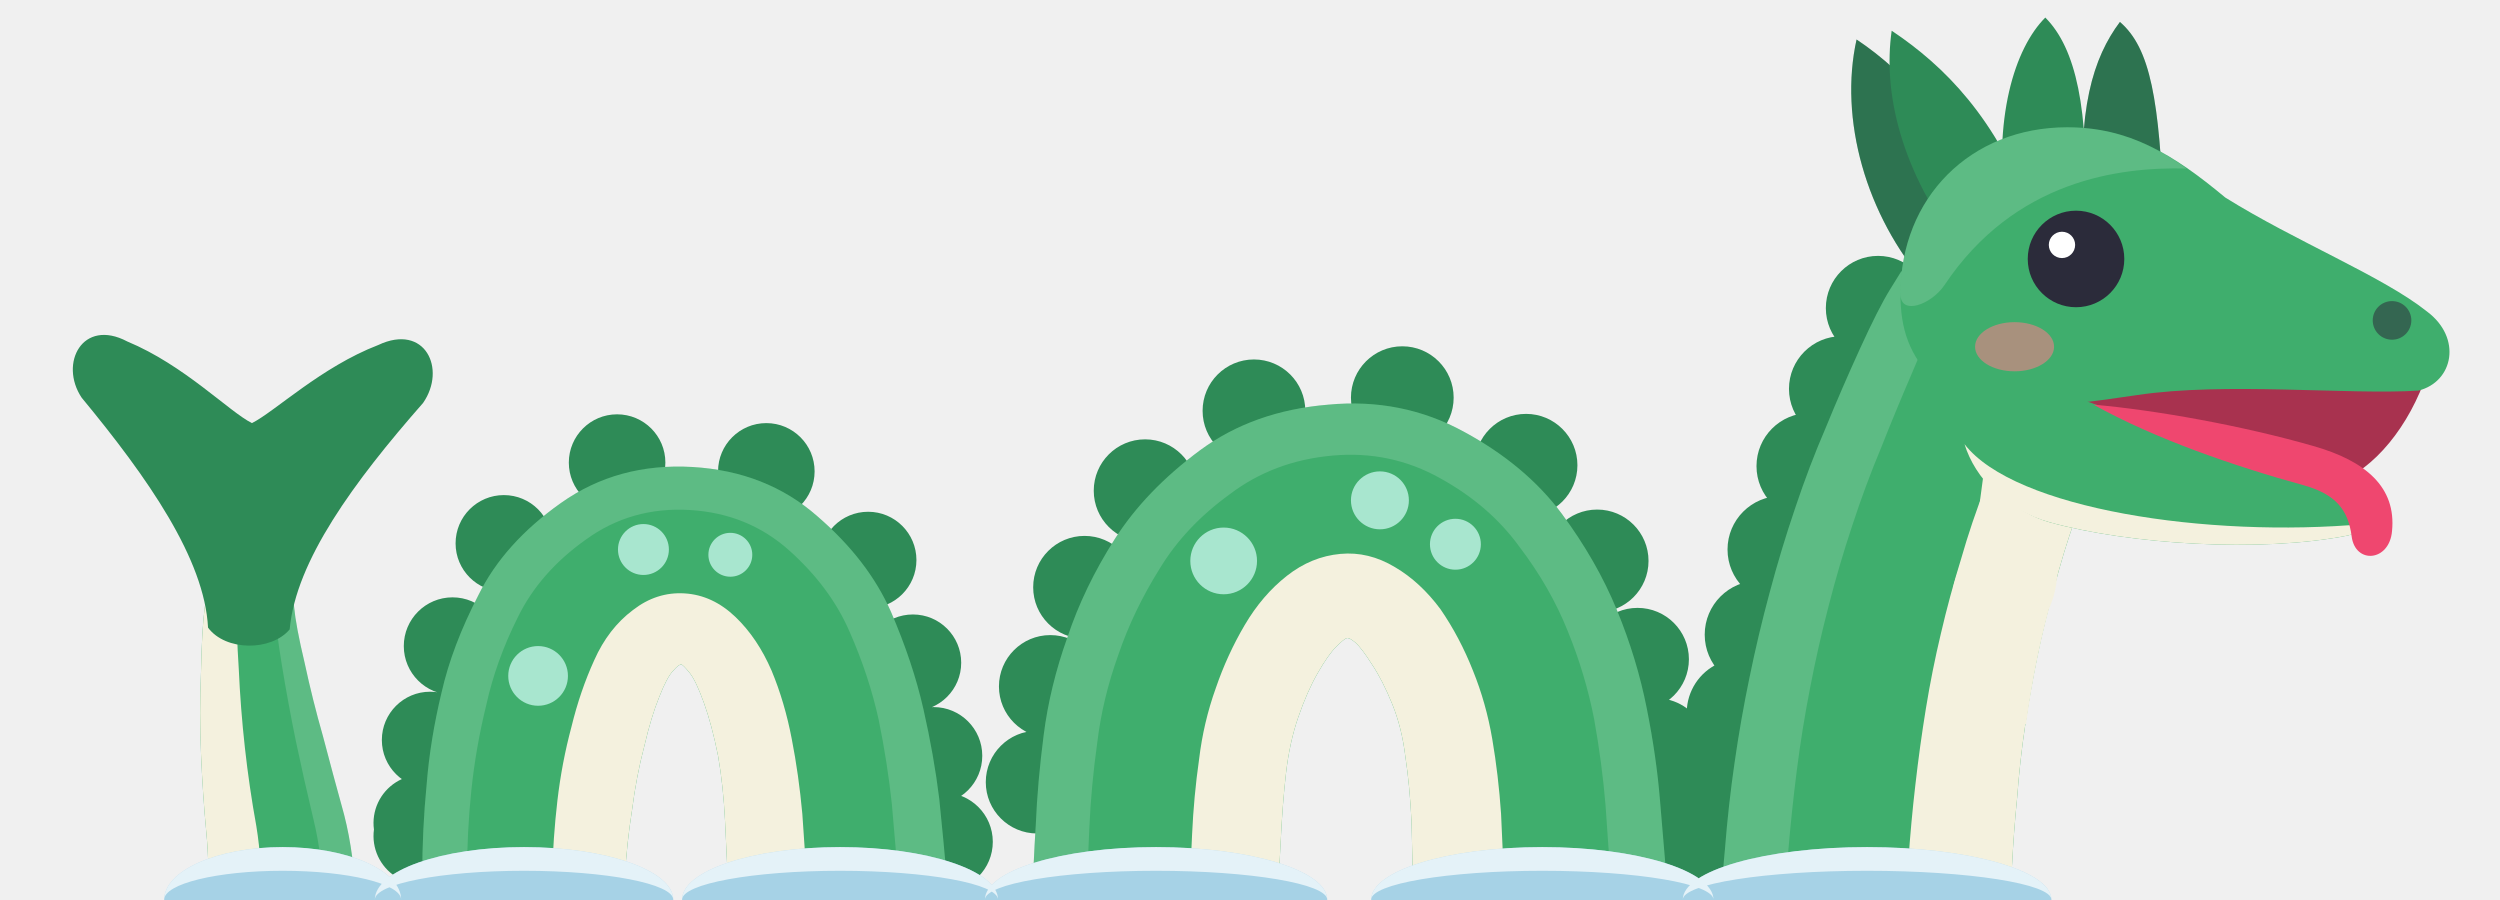
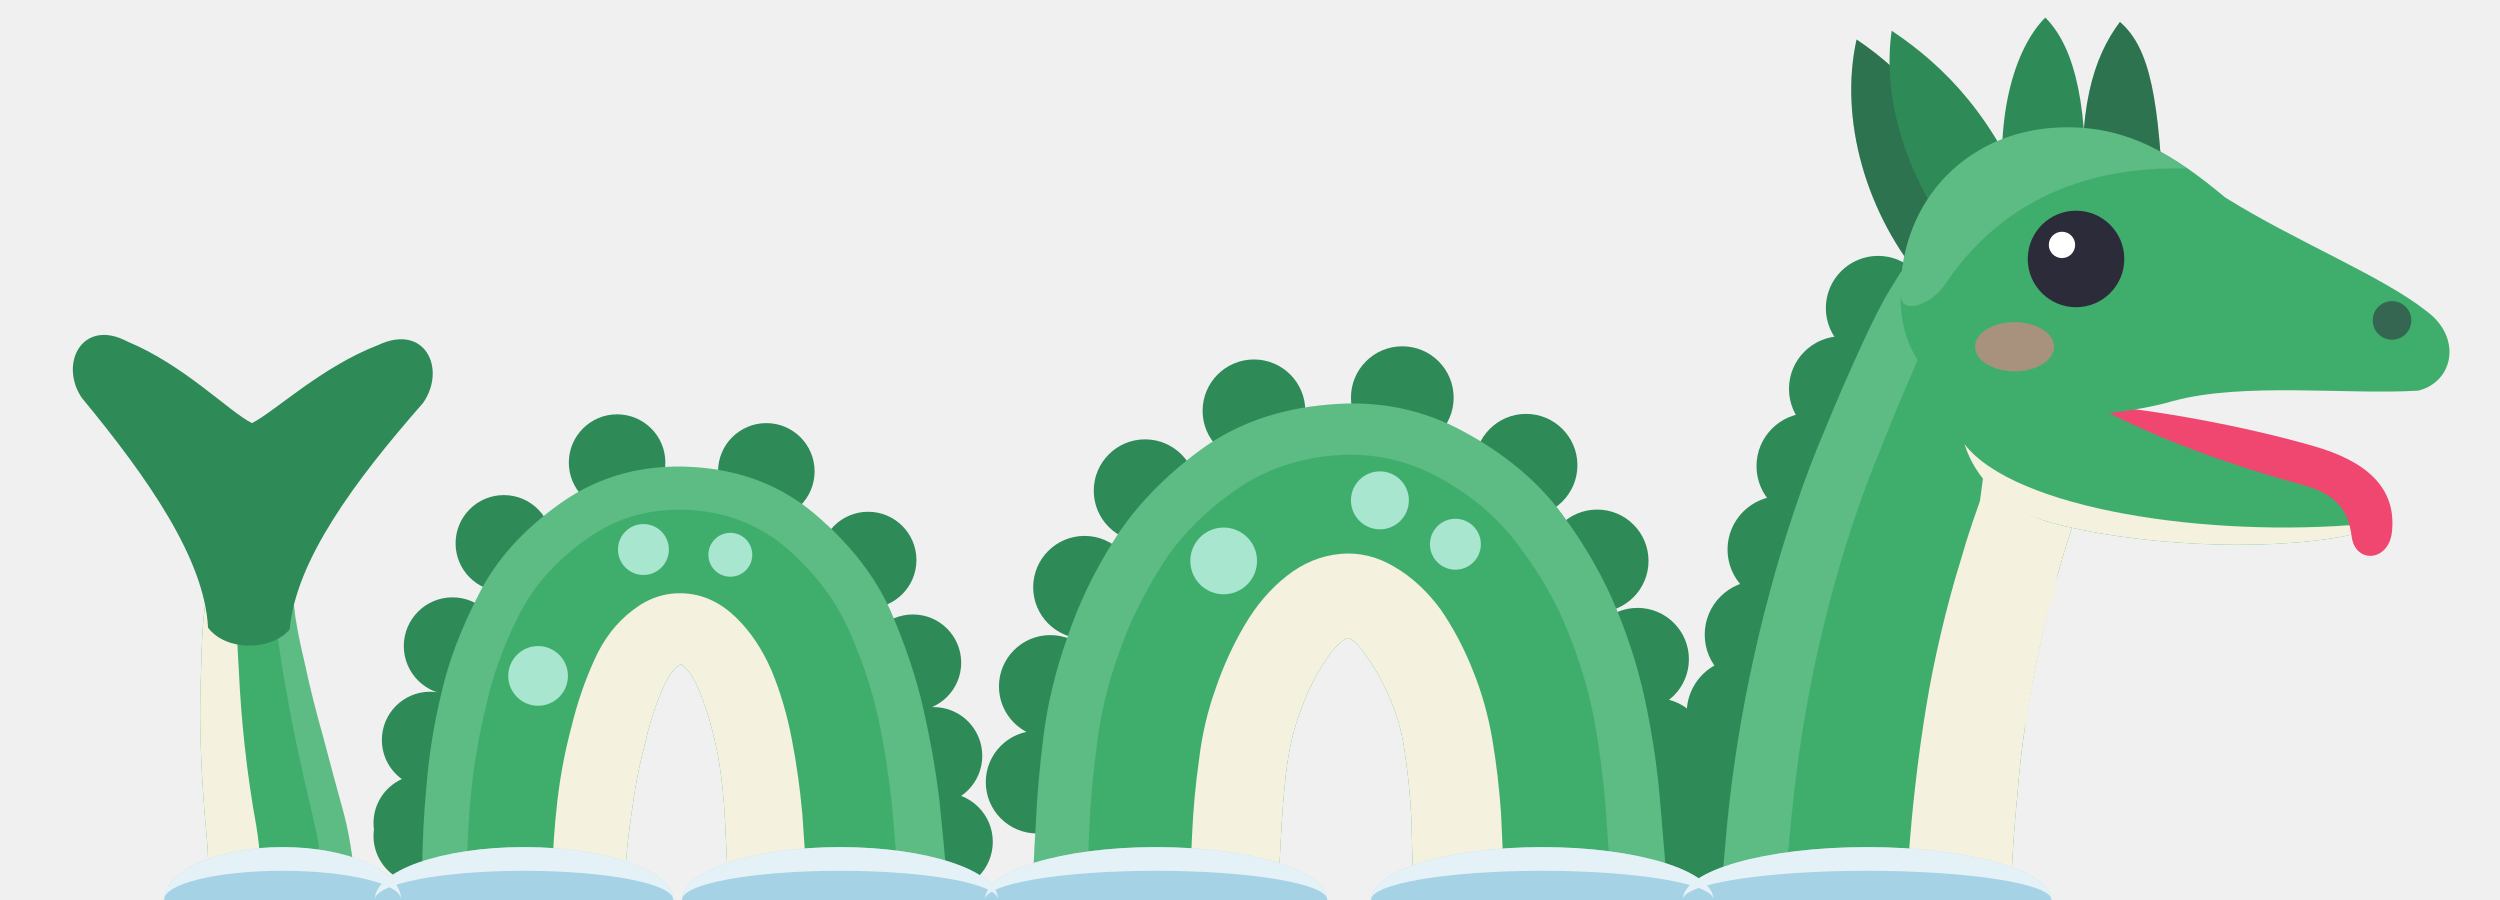
<svg xmlns="http://www.w3.org/2000/svg" viewBox="-5.5 -2.5 284.8 102.5">
  <g class="part-body" style="transform-box:fill-box;transform-origin: 59.0% 57.2%">
    <path d="M22.9 64.5q4.8-.1 4.8-.1q0 0 .3 2.2q.2 2.2 1.2 6.4q.9 4.2 2.1 8.4q1.1 4.2 2.4 8.9q1.2 4.7 1.3 10q.1 5.2-.5 9.3q-.6 4.1 0 7.4q.5 3.2 1.7 6.1q1.2 2.9 2.9 4.8q1.7 1.9 2.1 2.2q.3 .2 .3 .2q0 0-2.4 9q-2.4 8.9-2.4 8.9q0 0-3.6-1.3q-3.7-1.4-7.8-6.3q-4.2-5-6.1-10.4q-2-5.5-2.6-11.2q-.6-5.7 .3-10.4q.9-4.8 1.2-8.5q.3-3.7-.1-7.8q-.4-4.2-.6-8.9q-.2-4.7 0-9.4q.1-4.8 .4-7.1q.3-2.3 .3-2.3q0 0 4.8-.1Z" fill="#3fae6d" />
    <path d="M19.9 64.6q1.7-.1 1.7-.1q0 0-.1 2.3q-.1 2.3 .2 6.9q.2 4.5 .7 9q.5 4.5 1.3 8.9q.7 4.3 .5 8.6q-.2 4.2-.9 8.8q-.8 4.5-.2 9.3q.5 4.8 2.2 9.4q1.7 4.5 5 8.4q3.2 3.8 5.7 4.8q2.5 .9 2.5 .9q0 0-.9 3.2q-.9 3.2-.9 3.2q0 0-3.6-1.3q-3.7-1.4-7.8-6.3q-4.2-5-6.1-10.4q-2-5.5-2.6-11.2q-.6-5.7 .3-10.4q.9-4.8 1.2-8.5q.3-3.7-.1-7.8q-.4-4.2-.6-8.9q-.2-4.7 0-9.4q.1-4.8 .4-7.1q.3-2.3 .3-2.3q0 0 1.8 0Z" fill="#f4f1de" />
    <path d="M26.7 64.5q1-.1 1-.1q0 0 .3 2.2q.2 2.2 1.2 6.4q.9 4.2 2.1 8.4q1.1 4.2 2.4 8.9q1.2 4.7 1.3 10q.1 5.2-.5 9.3q-.6 4.1 0 7.4q.5 3.2 1.7 6.1q1.2 2.9 2.9 4.8q1.7 1.9 2.1 2.2q.3 .2 .3 .2q0 0-.5 2q-.5 2-.5 2q0 0-1.1-.5q-1.1-.6-3.3-3.2q-2.3-2.5-3.6-5.9q-1.4-3.5-1.9-7.3q-.6-3.8 .1-8q.6-4.3 .6-9.2q0-4.9-1.1-9.4q-1.1-4.6-2-8.9q-.9-4.4-1.6-8.7q-.7-4.3-.8-6.5q-.2-2.2-.2-2.2q0 0 1.1 0Z" fill="#ffffff" opacity="0.16" />
    <path d="M18.2 69.0C17.8 61.2 11.4 52.0 3.8 42.8C1.2 38.9 3.9 33.7 9.0 36.4C15.5 39.1 20.6 44.4 23.2 45.7C25.8 44.4 31.1 39.3 37.6 36.8C42.9 34.3 45.4 39.5 42.7 43.4C34.8 52.4 28.2 61.4 27.5 69.2C25.4 71.7 20.2 71.7 18.2 69.0Z" fill="#2e8b57" />
  </g>
  <g class="part-body" style="transform-box:fill-box;transform-origin: 49.2% 52.2%">
    <path d="M37.1 92.0a5.5 5.5 0 1 0 10.9 0a5.5 5.5 0 1 0 -10.9 0ZM38.0 81.8a5.5 5.5 0 1 0 11.0 0a5.5 5.5 0 1 0 -11.0 0ZM40.5 71.1a5.5 5.5 0 1 0 11.1 0a5.5 5.5 0 1 0 -11.1 0ZM46.4 59.4a5.5 5.5 0 1 0 11.0 0a5.5 5.5 0 1 0 -11.0 0ZM59.3 50.2a5.5 5.5 0 1 0 11.0 0a5.5 5.5 0 1 0 -11.0 0ZM76.3 51.2a5.5 5.5 0 1 0 11.0 0a5.5 5.5 0 1 0 -11.0 0ZM87.9 61.3a5.5 5.5 0 1 0 11.0 0a5.5 5.5 0 1 0 -11.0 0ZM93.0 73.0a5.5 5.5 0 1 0 11.0 0a5.5 5.5 0 1 0 -11.0 0ZM95.3 83.6a5.5 5.5 0 1 0 11.1 0a5.5 5.5 0 1 0 -11.1 0ZM96.4 93.4a5.6 5.6 0 1 0 11.2 0a5.6 5.6 0 1 0 -11.2 0Z" fill="#2e8b57" />
    <path d="M47 138.6q-4.2-8.7-4.2-8.7q0 0 .3-.5q.3-.5 1.2-2.3q.9-1.8 .9-4.7q-.1-2.9-.5-6.7q-.4-3.8-1.2-8.5q-.9-4.7-.9-9.9q0-5.3 .5-10.4q.4-5.1 1.7-10.5q1.2-5.3 4.2-11.1q2.9-5.9 9.4-10.5q6.5-4.6 15-4.1q8.4 .5 14.2 5.6q5.8 5 8.4 10.9q2.5 5.8 3.7 11.1q1.2 5.3 1.8 10.2q.5 4.9 .9 9.5q.3 4.6 .5 8.9q.1 4.3 .7 8.2q.5 3.8 1.3 6.6q.7 2.7 2 4.3q1.2 1.5 1.2 1.9q0 .3 0 .3q0 0-5.1 11.3q-5.1 11.2-5.1 11.2q0 0-3.7-2.1q-3.8-2-7.9-7.6q-4.1-5.6-5.5-11.5q-1.5-6-2.1-11.1q-.6-5.1-.8-9.8q-.2-4.7-.4-9q-.2-4.4-.4-8.5q-.2-4.1-.8-7.5q-.7-3.5-1.6-6q-.9-2.5-1.6-3.4q-.8-1-1-1q-.3 0-.9 .7q-.7 .7-1.6 3q-.9 2.2-1.7 5.6q-.9 3.4-1.4 7.3q-.6 3.8-.8 7.5q-.2 3.7 .4 7.9q.5 4.2 .7 9.4q.1 5.1-.6 11.2q-.8 6-4.4 11.9q-3.7 5.8-7.2 7.7q-3.5 1.8-3.5 1.8q0 0-4.1-8.6Z" fill="#3fae6d" />
    <path d="M49.6 144.1q-1.5-3.1-1.5-3.1q0 0 2.4-1.4q2.3-1.4 5-5.7q2.6-4.4 3.1-9.3q.5-4.9 .3-9.6q-.3-4.7-.9-9q-.7-4.4-.6-8.7q.1-4.3 .6-8.6q.5-4.3 1.6-8.4q1-4.1 2.6-7.6q1.6-3.6 4.4-5.7q2.7-2.1 5.9-1.9q3.2 .2 5.8 2.7q2.5 2.4 4.1 6.1q1.5 3.6 2.3 7.8q.8 4.1 1.2 8.5q.3 4.3 .6 8.8q.2 4.5 .4 9.1q.2 4.5 .8 9.1q.5 4.6 1.7 9.5q1.2 4.8 4.3 9q3.1 4.1 5.5 5.5q2.4 1.4 2.4 1.4q0 0-1.8 4q-1.9 4.1-1.9 4.1q0 0-3.7-2.1q-3.8-2-7.9-7.6q-4.1-5.6-5.5-11.5q-1.5-6-2.1-11.1q-.6-5.1-.8-9.8q-.2-4.7-.4-9q-.2-4.4-.4-8.5q-.2-4.1-.8-7.5q-.7-3.5-1.6-6q-.9-2.5-1.6-3.4q-.8-1-1-1q-.3 0-.9 .7q-.7 .7-1.6 3q-.9 2.2-1.7 5.6q-.9 3.4-1.4 7.3q-.6 3.8-.8 7.5q-.2 3.7 .4 7.9q.5 4.2 .7 9.4q.1 5.1-.6 11.2q-.8 6-4.4 11.9q-3.7 5.8-7.2 7.7q-3.5 1.8-3.5 1.8q0 0-1.5-3.1Z" fill="#f4f1de" />
    <path d="M43.7 131.8q-.9-1.9-.9-1.9q0 0 .3-.5q.3-.5 1.2-2.3q.9-1.8 .9-4.7q-.1-2.9-.5-6.7q-.4-3.8-1.2-8.5q-.9-4.7-.9-9.9q0-5.3 .5-10.4q.4-5.1 1.7-10.5q1.2-5.3 4.2-11.1q2.9-5.9 9.4-10.5q6.5-4.6 15-4.1q8.4 .5 14.2 5.6q5.8 5 8.4 10.9q2.5 5.8 3.7 11.1q1.2 5.3 1.8 10.2q.5 4.9 .9 9.5q.3 4.6 .5 8.9q.1 4.3 .7 8.2q.5 3.8 1.3 6.6q.7 2.7 2 4.3q1.2 1.5 1.2 1.9q0 .3 0 .3q0 0-1.1 2.5q-1.1 2.5-1.1 2.5q0 0-.8-.7q-.9-.8-2.8-3.2q-1.9-2.5-2.7-5.9q-.9-3.5-1.5-7.6q-.6-4.1-.7-8.5q-.2-4.4-.5-8.9q-.4-4.6-.8-9.3q-.5-4.7-1.5-9.6q-1.1-5-3.3-10q-2.2-5.1-6.9-9.3q-4.7-4.2-11.3-4.6q-6.7-.4-11.9 3.4q-5.2 3.7-7.7 8.8q-2.5 5-3.6 10q-1.2 4.9-1.7 9.7q-.5 4.8-.5 9.8q0 4.9 .8 9.5q.7 4.5 1.1 8.7q.3 4.1 .2 7.7q-.2 3.6-1.7 6.3q-1.5 2.6-2.5 3.4q-1 .8-1 .8q0 0-.9-1.9Z" fill="#ffffff" opacity="0.16" />
    <path d="M52.4 74.5a3.4 3.4 0 1 0 6.8 0a3.4 3.4 0 1 0 -6.8 0ZM64.9 60.1a2.9 2.9 0 1 0 5.8 0a2.9 2.9 0 1 0 -5.8 0ZM75.2 60.7a2.5 2.5 0 1 0 5 0a2.5 2.5 0 1 0 -5 0Z" fill="#a8e6cf" />
  </g>
  <g class="part-body" style="transform-box:fill-box;transform-origin: 49.3% 54.5%">
    <path d="M106.8 86.6a5.8 5.8 0 1 0 11.7 0a5.8 5.8 0 1 0 -11.7 0ZM108.3 75.7a5.8 5.8 0 1 0 11.7 0a5.8 5.8 0 1 0 -11.7 0ZM112.2 64.4a5.8 5.8 0 1 0 11.7 0a5.8 5.8 0 1 0 -11.7 0ZM119.1 53.4a5.8 5.8 0 1 0 11.7 0a5.8 5.8 0 1 0 -11.7 0ZM131.5 44.3a5.8 5.8 0 1 0 11.7 0a5.8 5.8 0 1 0 -11.7 0ZM148.4 42.8a5.8 5.8 0 1 0 11.7 0a5.8 5.8 0 1 0 -11.7 0ZM162.5 50.5a5.8 5.8 0 1 0 11.7 0a5.8 5.8 0 1 0 -11.7 0ZM170.6 61.4a5.8 5.8 0 1 0 11.7 0a5.8 5.8 0 1 0 -11.7 0ZM175.2 72.6a5.8 5.8 0 1 0 11.7 0a5.8 5.8 0 1 0 -11.7 0ZM177.3 83.7a5.9 5.9 0 1 0 11.7 0a5.9 5.9 0 1 0 -11.7 0ZM178.1 93.5a5.9 5.9 0 1 0 11.8 0a5.9 5.9 0 1 0 -11.8 0Z" fill="#2e8b57" />
    <path d="M110.9 140.3q-3.1-11.9-3.1-11.9q0 0-.2-.2q-.2-.3 .8-1.6q.9-1.4 1.7-3.7q.7-2.4 1.2-5.9q.4-3.6 .5-7.8q.1-4.2 .3-8.6q.1-4.5 .4-9.2q.2-4.8 .9-10.2q.7-5.5 2.7-11.1q1.9-5.7 5.4-11.2q3.5-5.5 9.7-10.1q6.1-4.5 14.6-5.2q8.4-.8 15.5 3.1q7 3.8 11.1 9.3q4 5.4 6.3 11q2.3 5.6 3.4 11.2q1.1 5.5 1.5 10.4q.4 4.9 .8 9.5q.4 4.6 .7 8.7q.3 4.1 .9 7.7q.6 3.6 1.2 6.3q.6 2.6 1.8 4.1q1.2 1.5 1.3 1.8q.1 .2 .1 .2q0 0-7.1 12.9q-7.2 12.8-7.2 12.8q0 0-3.6-2.3q-3.6-2.4-7.6-8.1q-4.1-5.8-5.9-11.8q-1.8-6-2.5-11.3q-.8-5.3-.9-10.2q0-4.9-.1-9.3q-.1-4.4-.2-8.5q-.2-4.1-.7-7.4q-.4-3.3-1.5-6q-1.1-2.7-2.3-4.5q-1.2-1.9-1.9-2.5q-.7-.6-1-.5q-.3 .1-1.2 1q-.9 .9-2.1 3q-1.2 2.1-2.2 5q-1 2.9-1.4 6.4q-.4 3.5-.6 7.7q-.2 4.2-.5 8.8q-.4 4.5-.8 9.3q-.5 4.8-1.3 10.2q-.8 5.3-3 11.4q-2.3 6-7.3 11.4q-5.1 5.3-9.3 6.6q-4.3 1.2-4.3 1.2q0 0-3-11.9Z" fill="#3fae6d" />
    <path d="M112.8 147.9q-1.1-4.3-1.1-4.3q0 0 2.7-.9q2.6-.9 6.2-4.7q3.6-3.9 5.3-8.6q1.6-4.8 2.3-9.5q.7-4.7 1.1-9.3q.3-4.6 .6-9.1q.2-4.5 .4-8.9q.2-4.4 .8-8.6q.5-4.2 1.9-8.1q1.3-3.8 3.3-7.2q2-3.4 4.8-5.6q2.8-2.2 6.1-2.5q3.2-.3 6.2 1.5q2.9 1.7 5.2 4.8q2.2 3.2 3.7 7q1.5 3.7 2.2 7.8q.7 4.1 1 8.5q.2 4.4 .4 8.9q.2 4.4 .4 9q.1 4.6 .8 9.3q.7 4.7 2.1 9.5q1.3 4.8 4.4 9q3 4.2 5.3 5.8q2.3 1.6 2.3 1.6q0 0-2.6 4.7q-2.5 4.6-2.5 4.6q0 0-3.6-2.3q-3.6-2.4-7.6-8.1q-4.1-5.8-5.9-11.8q-1.8-6-2.5-11.3q-.8-5.3-.9-10.2q0-4.9-.1-9.3q-.1-4.4-.2-8.5q-.2-4.1-.7-7.4q-.4-3.3-1.5-6q-1.1-2.7-2.3-4.5q-1.2-1.9-1.9-2.5q-.7-.6-1-.5q-.3 .1-1.2 1q-.9 .9-2.1 3q-1.2 2.1-2.2 5q-1 2.9-1.4 6.4q-.4 3.5-.6 7.7q-.2 4.2-.5 8.8q-.4 4.5-.8 9.3q-.5 4.8-1.3 10.2q-.8 5.3-3 11.4q-2.3 6-7.3 11.4q-5.1 5.3-9.3 6.6q-4.3 1.2-4.3 1.2q0 0-1.1-4.3Z" fill="#f4f1de" />
    <path d="M108.5 131q-.7-2.6-.7-2.6q0 0-.2-.2q-.2-.3 .8-1.6q.9-1.4 1.7-3.7q.7-2.4 1.2-5.9q.4-3.6 .5-7.8q.1-4.2 .3-8.6q.1-4.5 .4-9.2q.2-4.8 .9-10.2q.7-5.5 2.7-11.1q1.9-5.7 5.4-11.2q3.5-5.5 9.7-10.1q6.1-4.5 14.6-5.2q8.4-.8 15.5 3.1q7 3.8 11.1 9.3q4 5.4 6.3 11q2.3 5.6 3.4 11.2q1.1 5.5 1.5 10.4q.4 4.9 .8 9.5q.4 4.6 .7 8.7q.3 4.1 .9 7.7q.6 3.6 1.2 6.3q.6 2.6 1.8 4.1q1.2 1.5 1.3 1.8q.1 .2 .1 .2q0 0-1.6 2.8q-1.6 2.8-1.6 2.8q0 0-.8-.7q-.9-.7-2.7-3.1q-1.8-2.4-2.7-5.8q-.9-3.4-1.5-7.4q-.7-4-.9-8.2q-.2-4.3-.5-8.8q-.4-4.6-.7-9.3q-.4-4.8-1.3-9.8q-1-5.1-3-10q-2-5-5.5-9.6q-3.4-4.7-9-7.8q-5.7-3.2-12.3-2.6q-6.7 .6-11.7 4.4q-5.1 3.7-8 8.5q-3 4.8-4.7 9.8q-1.8 5-2.4 10q-.7 5-.9 9.7q-.2 4.6-.4 9.1q-.2 4.5-.4 8.8q-.2 4.3-.7 8.3q-.6 3.9-1.6 7.1q-1.1 3.2-2.9 5.4q-1.9 2.2-2.7 2.6q-.8 .5-.8 .5q0 0-.6-2.6Z" fill="#ffffff" opacity="0.16" />
    <path d="M130.1 61.4a3.8 3.8 0 1 0 7.6 0a3.8 3.8 0 1 0 -7.6 0ZM148.4 54.5a3.3 3.3 0 1 0 6.6 0a3.3 3.3 0 1 0 -6.6 0ZM157.4 59.5a2.9 2.9 0 1 0 5.8 0a2.9 2.9 0 1 0 -5.8 0Z" fill="#a8e6cf" />
  </g>
  <g class="part-head" style="transform-box:fill-box;transform-origin: 24.7% 64.2%">
    <path d="M188.6 93L192.4 93L192.4 106L185.6 106L185.6 100L188.6 96Z" fill="#2e8b57" />
    <path d="M185.2 89.2a6.2 6.2 0 1 0 12.4 0a6.2 6.2 0 1 0 -12.4 0ZM186.7 79.5a6.2 6.2 0 1 0 12.3 0a6.2 6.2 0 1 0 -12.3 0ZM188.7 69.8a6.1 6.1 0 1 0 12.3 0a6.1 6.1 0 1 0 -12.3 0ZM191.3 60.1a6.1 6.1 0 1 0 12.2 0a6.1 6.1 0 1 0 -12.2 0ZM194.6 50.6a6.0 6.0 0 1 0 12.1 0a6.0 6.0 0 1 0 -12.1 0ZM198.3 41.8a6.0 6.0 0 1 0 12.0 0a6.0 6.0 0 1 0 -12.0 0ZM202.5 32.6a5.9 5.9 0 1 0 11.9 0a5.9 5.9 0 1 0 -11.9 0Z" fill="#2e8b57" />
    <path d="M191.1 141.7q-1.7-14.5-1.7-14.5q0 0-.5-.1q-.6-.1-.4-.8q.2-.7 .9-2.4q.7-1.8 1.1-4.7q.4-3 .4-6.8q0-3.8-.2-8.4q-.2-4.7 .3-9.7q.4-5.1 1.1-9.9q.7-4.9 1.7-9.7q1-4.9 2.3-9.7q1.3-4.9 2.9-9.6q1.6-4.8 3.5-9.2q1.8-4.4 3.9-9q2.1-4.6 3.4-6.7q1.3-2.1 1.3-2.1q0 0 12.7 6.6q12.7 6.5 12.7 6.5q0 0-.9 1.8q-.9 1.8-2.1 5.6q-1.3 3.7-2.6 7.7q-1.4 4-2.4 7.9q-1.1 3.9-1.9 7.8q-.8 3.9-1.4 7.9q-.6 4-.9 8.1q-.4 4-.6 8q-.2 4-.2 8.4q-.1 4.3-.4 9.5q-.4 5.1-1.3 11.1q-1 5.9-4 12.3q-3 6.3-9.2 11.9q-6.2 5.5-11 6.1q-4.8 .5-4.8 .5q0 0-1.7-14.4Z" fill="#3fae6d" />
    <path d="M192.2 150.9q-.6-5.2-.6-5.2q0 0 2.9-.3q2.8-.4 6.9-4.2q4-3.9 6.2-8.6q2.1-4.7 2.9-9.5q.8-4.9 1-9.6q.2-4.7 .2-9.1q-.1-4.5 .2-8.8q.3-4.4 .8-8.7q.5-4.4 1.2-8.7q.7-4.3 1.7-8.5q1-4.3 2.3-8.5q1.2-4.2 2.8-8.3q1.5-4.2 3.1-8.2q1.5-4.1 2.6-6q1-1.9 1-1.9q0 0 4.6 2.4q4.5 2.3 4.5 2.3q0 0-.9 1.8q-.9 1.8-2.1 5.6q-1.3 3.7-2.6 7.7q-1.4 4-2.4 7.9q-1.1 3.9-1.9 7.8q-.8 3.9-1.4 7.9q-.6 4-.9 8.1q-.4 4-.6 8q-.2 4-.2 8.4q-.1 4.3-.4 9.5q-.4 5.1-1.3 11.1q-1 5.9-4 12.3q-3 6.3-9.2 11.9q-6.2 5.5-11 6.1q-4.8 .5-4.8 .5q0 0-.6-5.2Z" fill="#f4f1de" />
    <path d="M189.8 130.4q-.4-3.2-.4-3.2q0 0-.5-.1q-.6-.1-.4-.8q.2-.7 .9-2.4q.7-1.8 1.1-4.7q.4-3 .4-6.8q0-3.8-.2-8.4q-.2-4.7 .3-9.7q.4-5.1 1.1-9.9q.7-4.9 1.7-9.7q1-4.9 2.3-9.7q1.3-4.9 2.9-9.6q1.6-4.8 3.5-9.2q1.8-4.4 3.9-9q2.1-4.6 3.4-6.7q1.3-2.1 1.3-2.1q0 0 2.8 1.5q2.8 1.4 2.8 1.4q0 0-1.2 2.1q-1.3 2-3.1 6.4q-1.9 4.4-3.6 8.7q-1.8 4.3-3.3 8.9q-1.5 4.5-2.7 9.2q-1.2 4.6-2.1 9.3q-.9 4.6-1.5 9.3q-.6 4.7-1 9.5q-.4 4.8-.3 9.4q.1 4.6 .1 8.7q-.1 4.1-.6 7.7q-.6 3.6-1.7 6.4q-1.2 2.7-2.7 4.5q-1.6 1.8-2.2 2q-.6 .1-.6 .1q0 0-.4-3.1Z" fill="#ffffff" opacity="0.16" />
    <g transform="translate(26 0)">
      <path d="M188 30C181 22 178 11 180 2C186 6 191 12 196 22Z" fill="#2e8b57" />
      <path d="M188 30C181 22 178 11 180 2C186 6 191 12 196 22Z" fill="#2b2b3a" opacity="0.25" />
      <path d="M206 22C205 10 207 4 210 0C213.5 3 214.5 9 215 22Z" fill="#2e8b57" />
      <path d="M206 22C205 10 207 4 210 0C213.5 3 214.5 9 215 22Z" fill="#2b2b3a" opacity="0.25" />
      <path d="M192 26C185 17 183 8 184 1C190 5 196 11 200 22Z" fill="#2e8b57" />
      <path d="M197 22C195.5 11 198 3 201.5 -0.5C205 3 206.5 10 206 22Z" fill="#2e8b57" />
      <path d="M196 40C200 54 205 60 201.9 66.9C200.8 71 200 75 199.3 80L188 80L191.1 64L194 55Z" fill="#f4f1de" />
-       <path d="M200 41L245 40C243 46 239 51 234.5 52.6L214 48.5L203 45Z" fill="#a8324f" />
-       <path d="M190 38C198 40.5 206 43 214 46C222 49 229 51 234 52C239 53 239.5 57.5 236 58.5C226 60.5 211 59.5 202 57C195 55 190 47 190 38Z" fill="#3fae6d" />
+       <path d="M190 38C198 40.5 206 42.4 214 45.4C222 48.6 229 51 234 52C239 53 239.5 57.5 236 58.5C226 60.5 211 59.5 202 57C195 55 190 47 190 38Z" fill="#3fae6d" />
      <path d="M192.3 48.1C198 55.5 220 58.8 237.8 57.2C237.4 57.9 236.8 58.3 236 58.5C226 60.5 211 59.5 202 57C197 55.6 193.5 52 192.3 48.1Z" fill="#f4f1de" />
      <path d="M207 43.6C214 44.2 224 46 232 48.3C238 50 241.5 53 241 58C240.7 61.5 236.8 61.8 236.4 58.6C236 55.5 234.5 53.8 231 52.8C223 50.6 214 47.5 207 43.6Z" fill="#ef476f" />
-       <path d="M185 31C185 20 193 12 204 12C211 12 216 15 222 20C230 25 240 29 245 33C249 36 248 41 244 42C236 42.5 222 41 212 42.5C202 44 193 45 189 41C186 38 185 35 185 31Z" fill="#3fae6d" />
+       <path d="M185 31C185 20 193 12 204 12C211 12 216 15 222 20C230 25 240 29 245 33C249 36 248 41 244 42C236 42.5 224 41 216 43.2C208 45.5 193 46 189 41C186 38 185 35 185 31Z" fill="#3fae6d" />
      <path d="M185 31C185 20 193 12 204 12C209.25 12 213.4 13.7 217.6 16.7C210 16.5 198 18 190 30C188.5 32.2 185 33.5 185 31Z" fill="#ffffff" opacity="0.16" />
      <circle cx="205" cy="27" r="5.5" fill="#2b2b3a" />
      <circle cx="203.4" cy="25.4" r="1.5" fill="#ffffff" />
      <ellipse cx="198" cy="37" rx="4.5" ry="2.8" fill="#ff7a8a" opacity="0.55" />
      <circle cx="241" cy="34" r="2.2" fill="#2b2b3a" opacity="0.55" />
    </g>
  </g>
  <path d="M13.2 100a13.5 6 0 1 1 27 0a13.5 6 0 1 1 -27 0ZM37.2 100a17 6 0 1 1 34 0a17 6 0 1 1 -34 0ZM72.2 100a18 6 0 1 1 36 0a18 6 0 1 1 -36 0ZM106.7 100a19.5 6 0 1 1 39 0a19.5 6 0 1 1 -39 0ZM150.7 100a19.5 6 0 1 1 39 0a19.5 6 0 1 1 -39 0ZM186.2 100a21 6 0 1 1 42 0a21 6 0 1 1 -42 0Z" fill="#a6d2e6" />
  <path d="M13.2 100a13.5 6 0 0 1 27 0a13.5 3.3 0 0 0 -27 0ZM37.2 100a17 6 0 0 1 34 0a17 3.3 0 0 0 -34 0ZM72.2 100a18 6 0 0 1 36 0a18 3.3 0 0 0 -36 0ZM106.7 100a19.5 6 0 0 1 39 0a19.5 3.3 0 0 0 -39 0ZM150.7 100a19.5 6 0 0 1 39 0a19.5 3.3 0 0 0 -39 0ZM186.2 100a21 6 0 0 1 42 0a21 3.3 0 0 0 -42 0Z" fill="#ffffff" opacity="0.7" />
</svg>
